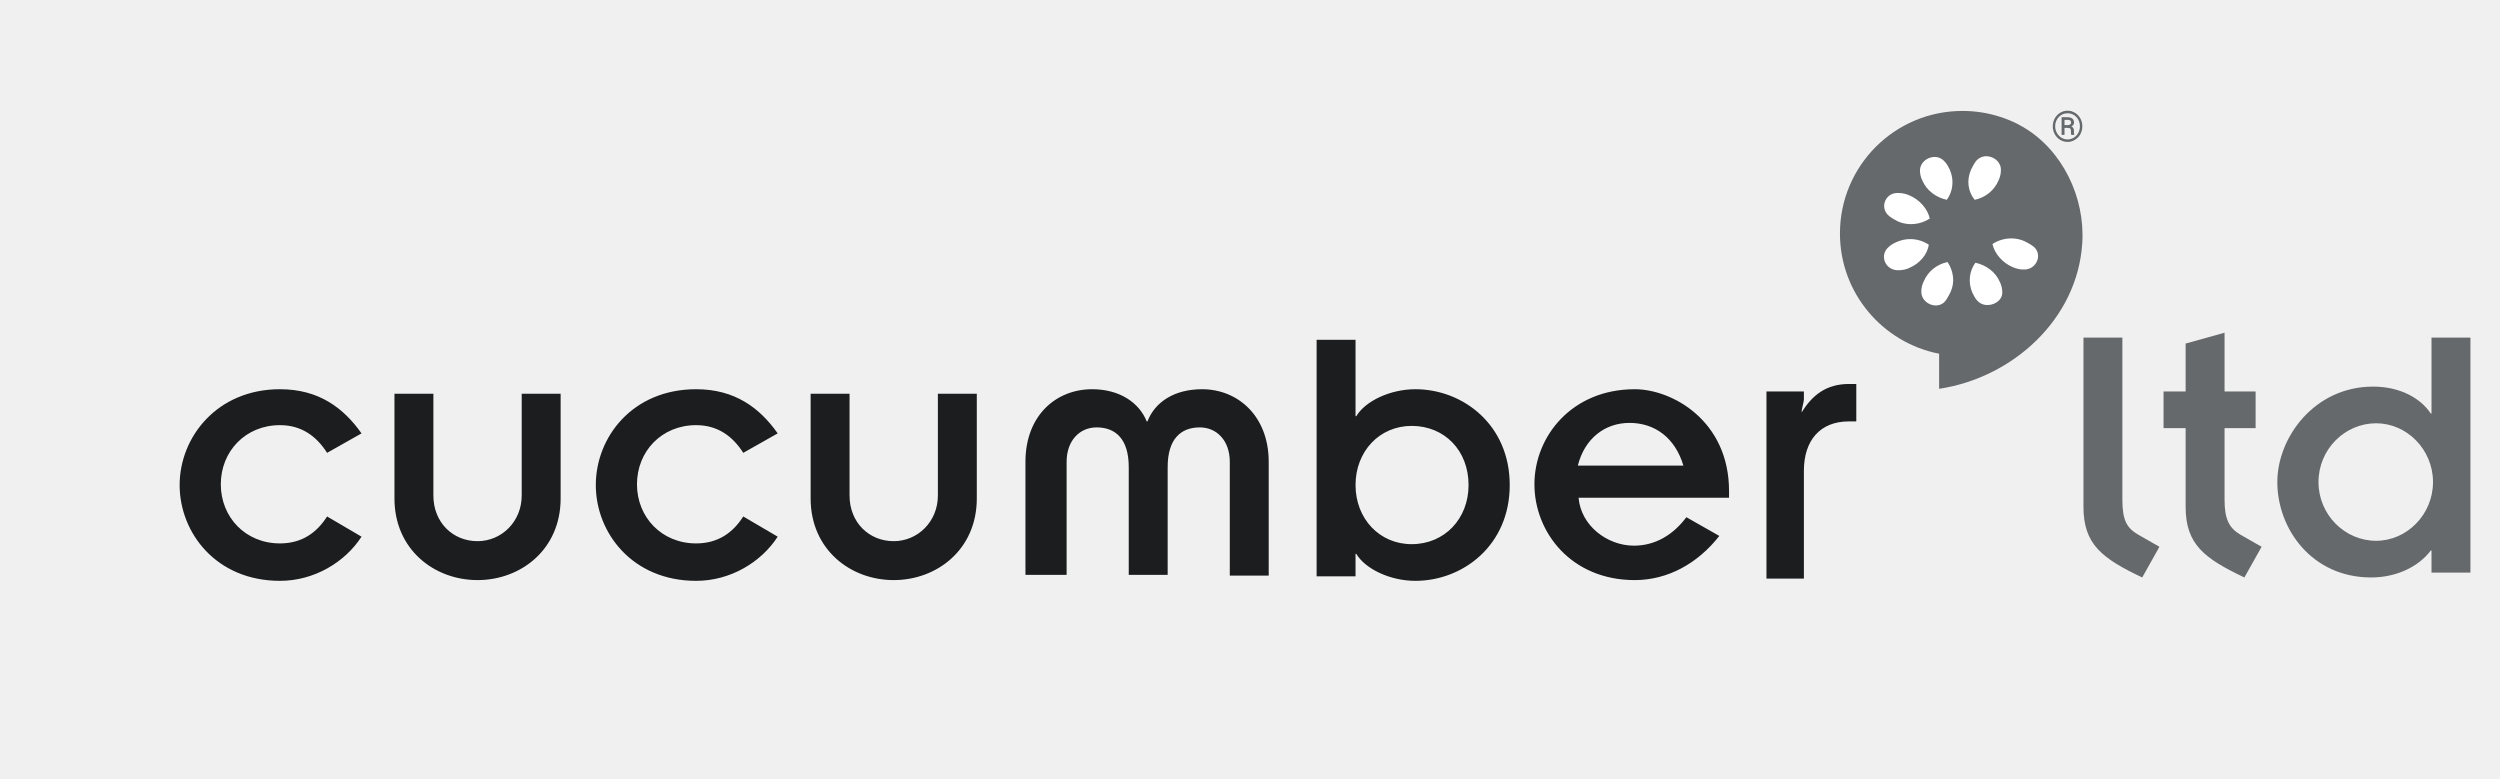
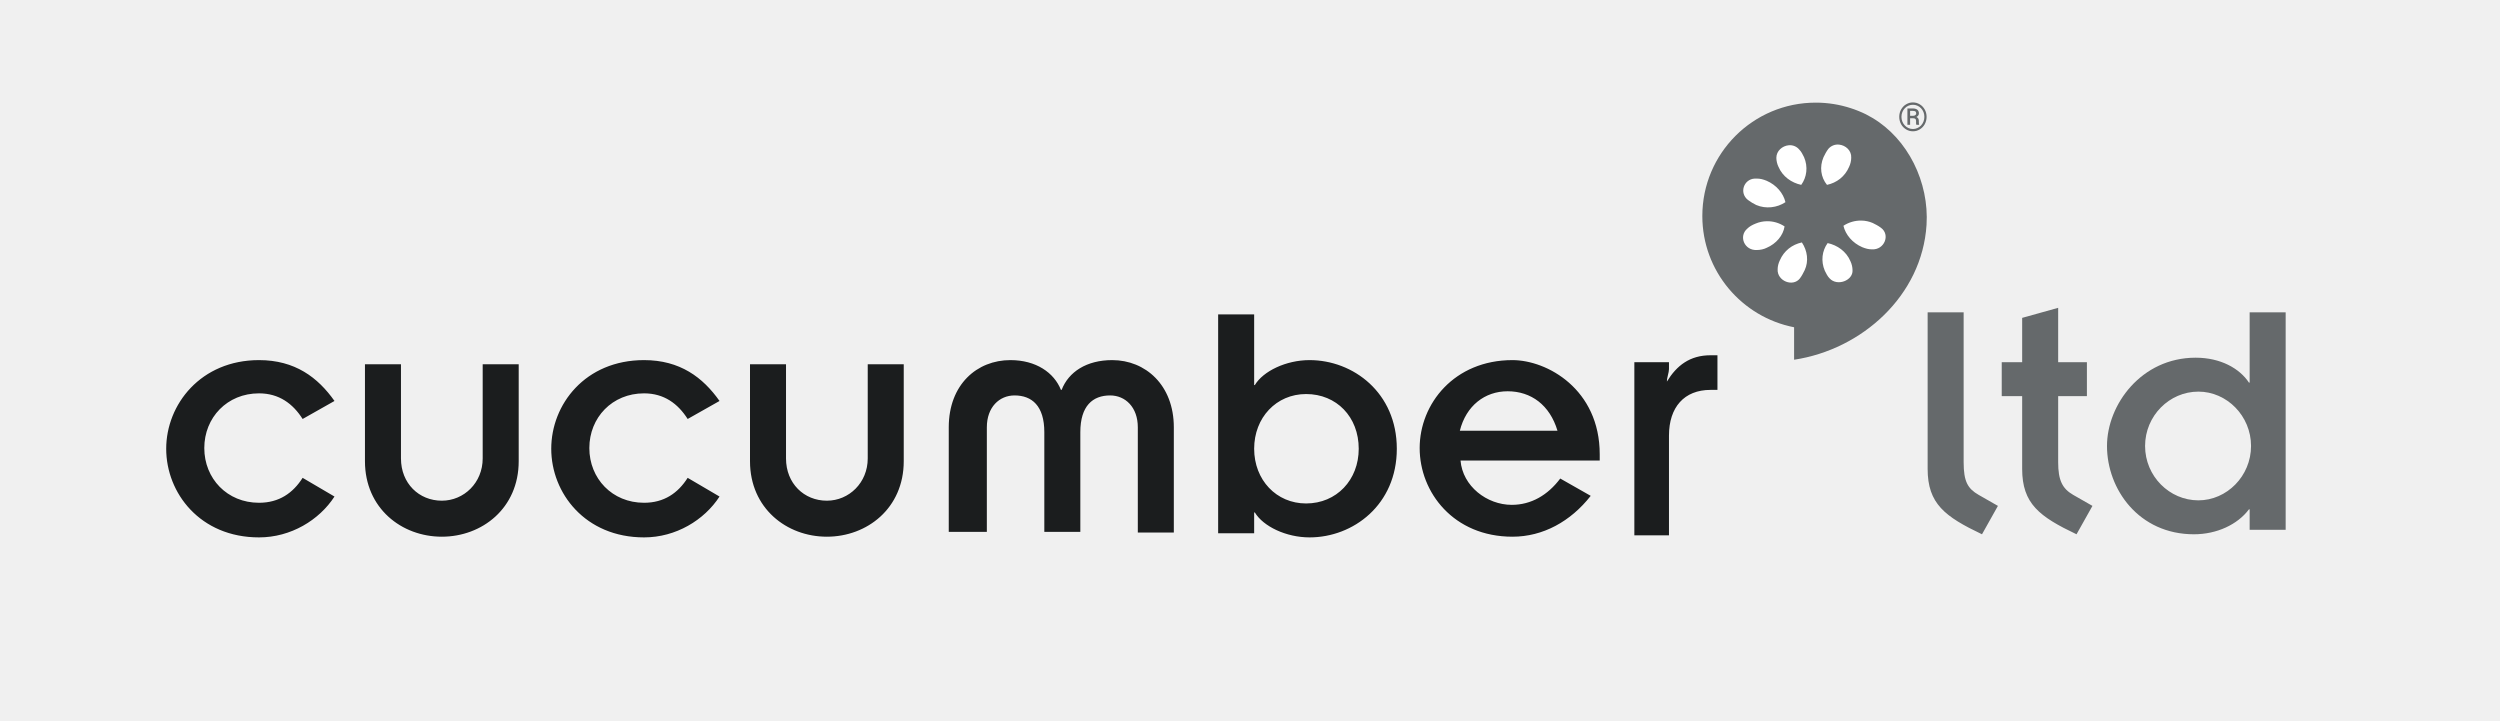
- <svg xmlns="http://www.w3.org/2000/svg" width="334" height="104" viewBox="0 0 334 104">
+ <svg xmlns="http://www.w3.org/2000/svg" width="361" height="104" viewBox="0 0 361 104">
  <g fill="none" fill-rule="evenodd">
-     <path d="M0 0h298v104H0z" />
+     <path d="M0 0h361v104H0z" />
    <path d="M247 51.3c-3 0-4.9 1.5-6.3 3.8 0-.6.3-1.3.3-1.8v-1h-5v25h5V62.9c0-4.1 2.2-6.6 6-6.6h1v-5h-1zM43.7 60.5c-1.4-2.2-3.4-3.7-6.3-3.7-4.6 0-7.9 3.5-7.9 7.9s3.3 7.9 7.9 7.9c2.9 0 4.9-1.4 6.3-3.6l4.6 2.7c-2.2 3.4-6.3 5.9-10.9 5.9-8.5 0-13.4-6.4-13.4-12.8S29 52 37.4 52c5.2 0 8.5 2.5 10.9 5.9l-4.6 2.6zm9-7.9h5.2v13.6c0 3.6 2.6 6.1 5.9 6.1 3.2 0 5.9-2.6 5.9-6.1V52.6h5.2v14c0 6.8-5.3 10.9-11.1 10.9s-11.1-4.1-11.1-10.9v-14zm46.6 7.9c-1.4-2.2-3.4-3.7-6.3-3.7-4.6 0-7.9 3.5-7.9 7.9s3.3 7.9 7.9 7.9c2.9 0 4.9-1.4 6.3-3.6l4.6 2.7c-2.2 3.4-6.3 5.9-10.9 5.9-8.5 0-13.4-6.4-13.4-12.8S84.5 52 93 52c5.2 0 8.5 2.5 10.9 5.9l-4.6 2.6zm9-7.9h5.2v13.6c0 3.6 2.6 6.1 5.9 6.1 3.2 0 5.9-2.6 5.9-6.1V52.6h5.2v14c0 6.8-5.3 10.9-11.1 10.9s-11.1-4.1-11.1-10.9v-14zm28.7 9.1c0-6.2 4.1-9.7 8.9-9.7 3.7 0 6.3 1.8 7.3 4.3h.1c1-2.6 3.6-4.3 7.3-4.3 4.8 0 8.9 3.6 8.9 9.7v15.2h-5.2V61.7c0-2.9-1.8-4.6-4-4.6-2.5 0-4.3 1.5-4.3 5.3v14.4h-5.2V62.4c0-3.8-1.8-5.3-4.3-5.3-2.2 0-4 1.7-4 4.6v15.1H137V61.7zm38.9-16.3h5.2v10.2h.1c1.2-2 4.5-3.6 7.9-3.6 6.3 0 12.6 4.7 12.6 12.8 0 8.1-6.3 12.8-12.6 12.8-3.4 0-6.7-1.6-7.9-3.6h-.1v3h-5.2V45.4zm12.7 11.5c-4.3 0-7.5 3.4-7.5 7.9s3.2 7.9 7.5 7.9c4.4 0 7.6-3.4 7.6-7.9 0-4.6-3.2-7.9-7.6-7.9zm41.1 14.7c-2.9 3.7-6.9 5.9-11.3 5.9-8.5 0-13.4-6.4-13.4-12.8S210 52 218.4 52c5 0 12.6 4.2 12.6 13.6v.9h-20.1c.3 3.7 3.8 6.4 7.4 6.4 2.8 0 5.2-1.4 7-3.8l4.4 2.5zm-4.8-9.4c-1.1-3.7-3.8-5.7-7.2-5.7-3.3 0-6 2.1-6.9 5.7h14.1z" fill="#1b1d1e" />
-     <path d="M245.817 31.195c0 7.968 5.712 14.589 13.25 16.062v4.688c9.8-1.478 18.478-9.257 19.125-19.47.39-6.146-2.675-12.42-7.844-15.468a13.755 13.755 0 0 0-.906-.5c-.315-.155-.64-.306-.969-.437-.104-.044-.207-.084-.312-.125-.288-.107-.578-.226-.875-.313a16.246 16.246 0 0 0-5.094-.812c-9.05 0-16.375 7.324-16.375 16.375z" fill="#65696B" />
+     <path d="M262.192 14.82c-9.05 0-16.375 7.324-16.375 16.375 0 7.968 5.712 14.589 13.25 16.062v4.688c9.8-1.478 18.478-9.257 19.125-19.47.39-6.146-2.675-12.42-7.844-15.468a13.755 13.755 0 0 0-.906-.5c-.315-.155-.64-.306-.969-.437-.104-.044-.207-.084-.312-.125-.288-.107-.578-.226-.875-.313a16.246 16.246 0 0 0-5.094-.812z" fill="#65696B" />
    <path d="M265.567 20.882a1.787 1.787 0 0 0-1.562.625c-.3.4-.488.788-.688 1.188-.6 1.4-.4 2.9.5 4 1.4-.3 2.588-1.194 3.188-2.594.2-.4.312-.913.312-1.313.063-1.062-.816-1.81-1.75-1.906zm-7.281.094c-.913.087-1.781.812-1.781 1.812 0 .4.112.913.312 1.313.6 1.4 1.881 2.294 3.281 2.594.8-1.1 1.007-2.6.407-4-.2-.4-.388-.794-.688-1.094a1.757 1.757 0 0 0-1.531-.625zm-4.906 4.812c-1.577.081-2.282 2.063-.97 3.094.4.3.788.519 1.188.719 1.4.6 3.02.394 4.22-.406-.3-1.3-1.32-2.494-2.72-3.094-.5-.2-.906-.313-1.406-.313-.112-.012-.207-.005-.312 0zm15.406 6.063a4.574 4.574 0 0 0-2.594.75c.3 1.3 1.319 2.494 2.719 3.094.5.2.906.312 1.406.312 1.8.1 2.681-2.125 1.281-3.125-.4-.3-.787-.487-1.187-.687a4.32 4.32 0 0 0-1.625-.344zm-13.656.094c-.55.01-1.1.118-1.625.343-.5.2-.888.42-1.188.72-1.3 1.1-.425 3.193 1.375 3.093.5 0 1.006-.113 1.406-.313 1.4-.6 2.394-1.793 2.594-3.093a4.475 4.475 0 0 0-2.562-.75zm5.062 3.062c-1.4.3-2.587 1.194-3.187 2.594-.2.4-.313.881-.313 1.281-.1 1.7 2.219 2.613 3.219 1.313.3-.4.487-.788.687-1.188.6-1.3.394-2.8-.406-4zm3.719.094c-.8 1.1-1.006 2.6-.406 4 .2.4.387.794.687 1.094 1.1 1.2 3.413.312 3.313-1.188 0-.4-.113-.912-.313-1.312-.6-1.4-1.881-2.294-3.281-2.594z" fill="#FFF" />
    <path fill="#65696B" d="M274.25 16.87q0-.29.07-.56.07-.27.2-.5.13-.23.31-.42.18-.19.4-.32.22-.13.47-.21.25-.07.53-.07.27 0 .52.07.25.08.47.21.22.13.4.32.18.19.31.42.13.23.2.5t.07.56q0 .3-.07.56-.07.27-.2.51-.13.23-.31.42-.18.18-.4.32-.22.13-.47.21-.25.07-.52.07-.28 0-.53-.07-.25-.08-.47-.21-.22-.14-.4-.32-.18-.19-.31-.42-.13-.24-.2-.51-.07-.26-.07-.56m.32 0q0 .37.13.69.13.32.36.56.22.24.52.37.3.14.65.14.34 0 .64-.14.3-.13.53-.37.22-.24.35-.56.13-.32.13-.69 0-.37-.13-.69-.13-.32-.35-.55-.23-.24-.53-.37-.3-.13-.64-.13-.35 0-.65.13-.3.13-.52.37-.23.23-.36.55-.13.32-.13.69m1.25.21v.94h-.39v-2.36h.76q.21 0 .37.04.17.05.29.13.11.09.18.23.06.13.06.31t-.09.3q-.09.13-.27.22.1.04.16.1.07.06.11.13.04.08.06.16.02.09.02.19v.15q0 .11.01.2 0 .09.03.16v.04h-.4q-.01-.04-.02-.09l-.02-.12v-.11V17.47q0-.2-.09-.29-.1-.1-.32-.1h-.45m0-.36h.43q.09 0 .17-.02.08-.02.14-.07.06-.04.1-.1.04-.06.04-.15 0-.1-.03-.17t-.08-.12q-.06-.04-.16-.06-.09-.02-.24-.02h-.37v.71z">
        </path>
    <path fill="#65696B" d="M278.35 45.1v22.6c0 5.05 2.5 6.9 7.85 9.45l2.3-4.1-2.8-1.6c-1.55-.9-2.15-1.9-2.15-4.7V45.1zm10.7 12.1H292v10.5c0 5.05 2.5 6.9 7.85 9.45l2.3-4.1-2.8-1.6c-1.55-.9-2.15-2.1-2.15-4.7V57.2h4.15v-4.9h-4.15v-7.85L292 45.9v6.4h-2.95zm35.8 19.3h5.2V45.1h-5.2v10.15h-.1c-1.35-2.05-4.1-3.6-7.7-3.6-7.85 0-12.8 6.8-12.8 12.75 0 6.25 4.6 12.75 12.55 12.75 3.3 0 6.3-1.4 7.95-3.6h.1zm-15.1-12.1c0-4.35 3.5-7.85 7.7-7.85 4.1 0 7.6 3.5 7.6 7.85s-3.5 7.85-7.6 7.85c-4.2 0-7.7-3.5-7.7-7.85z">
        </path>
  </g>
</svg>
